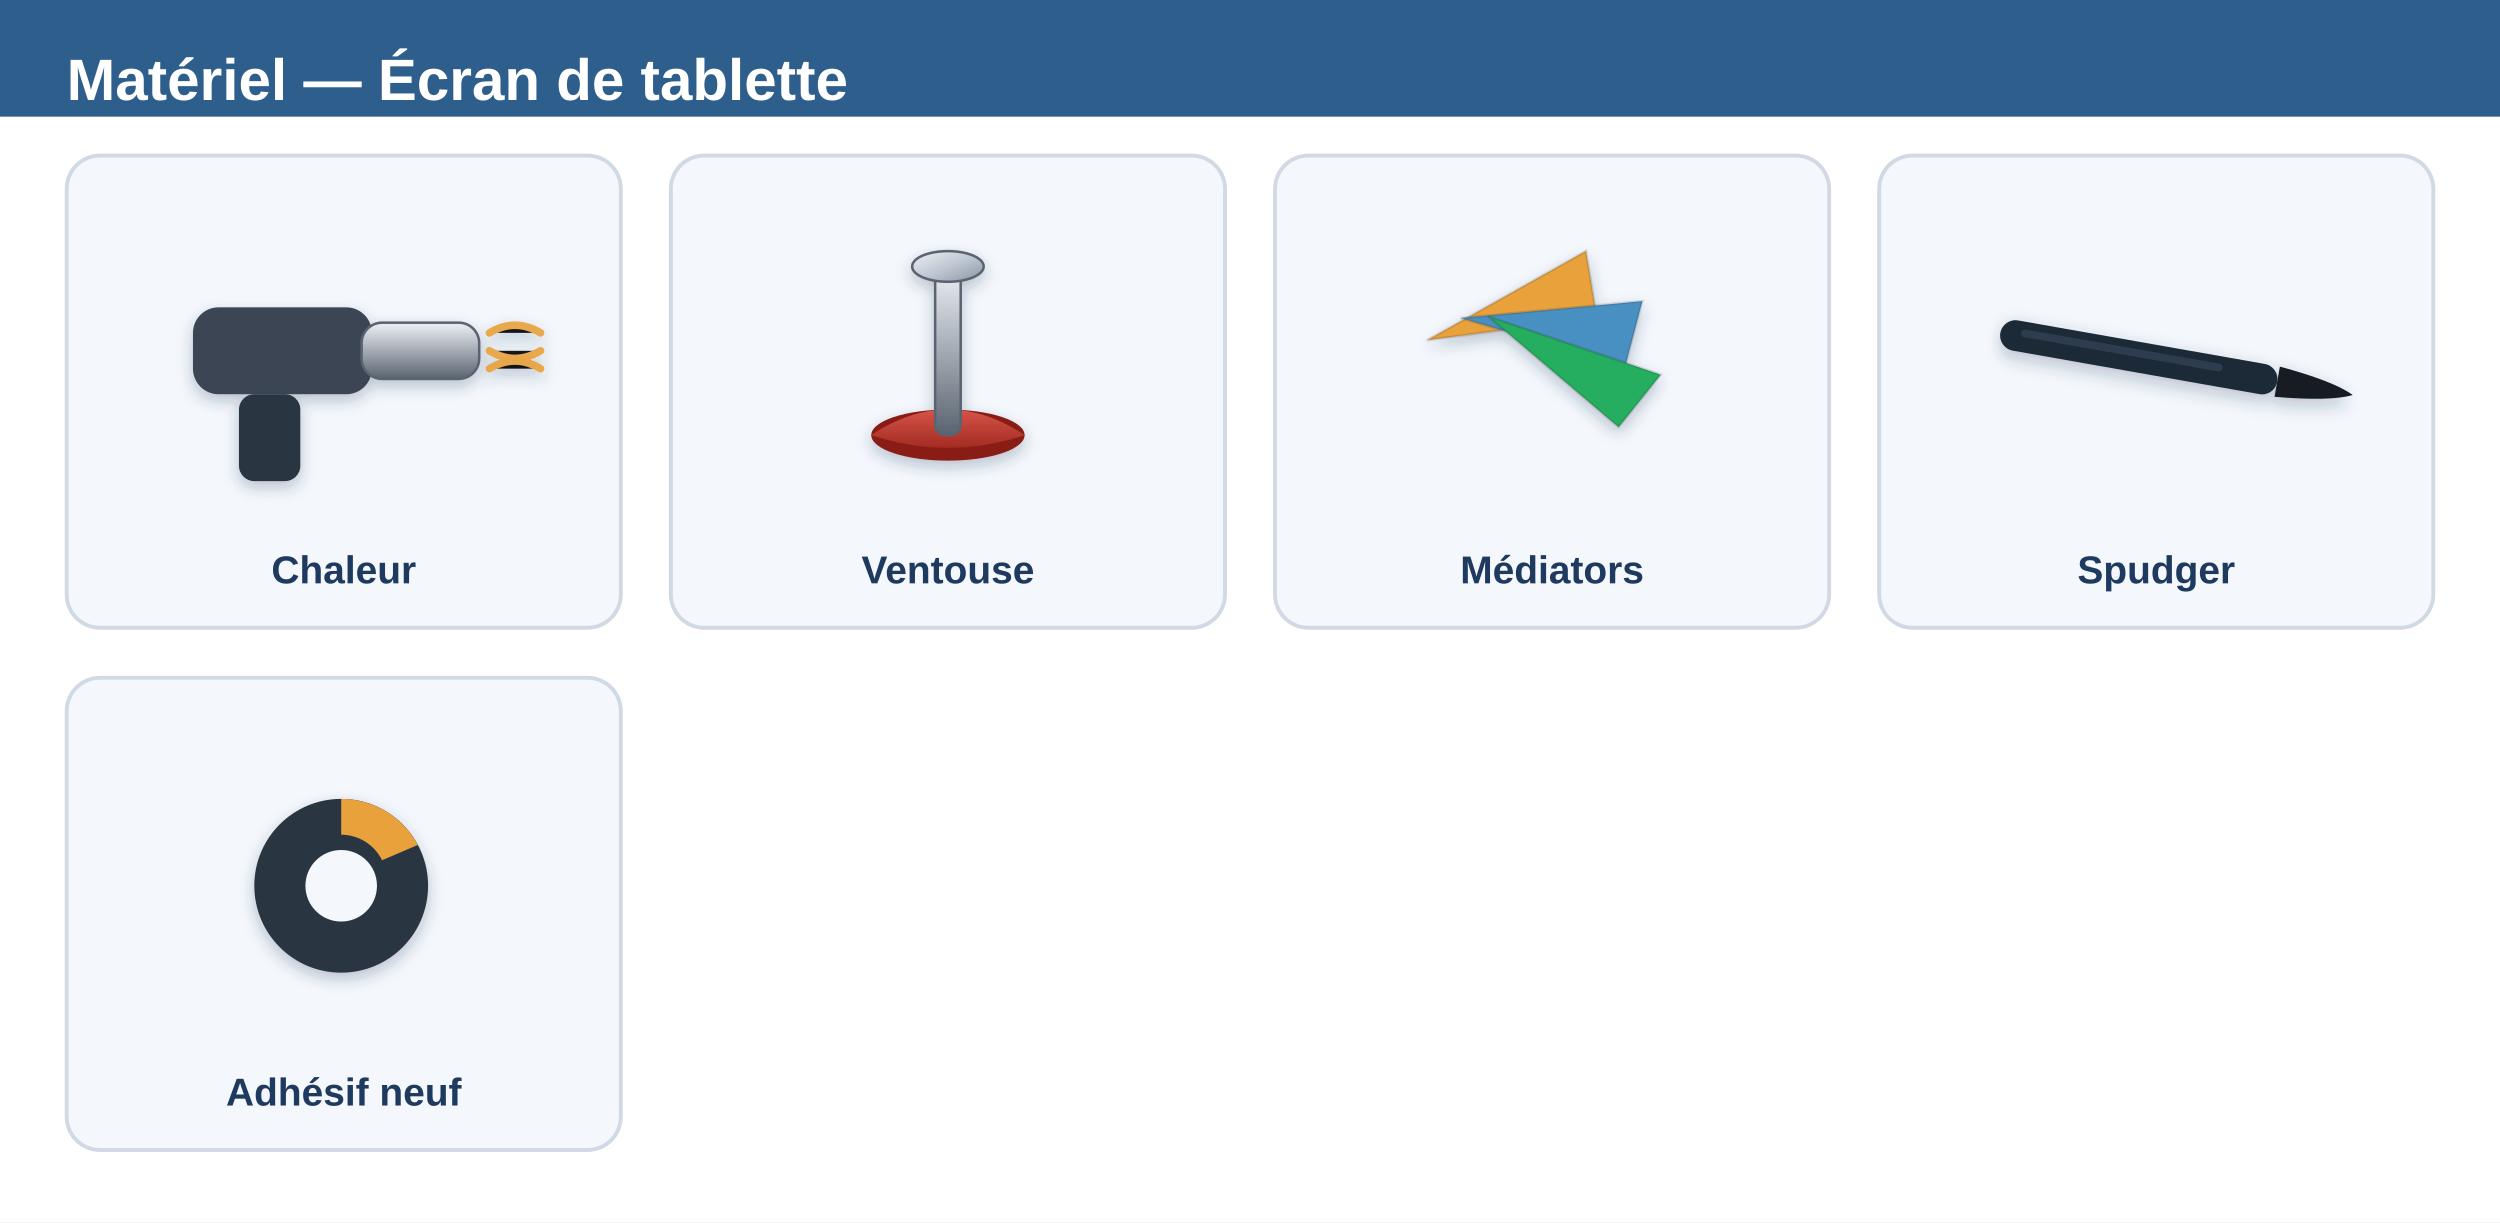
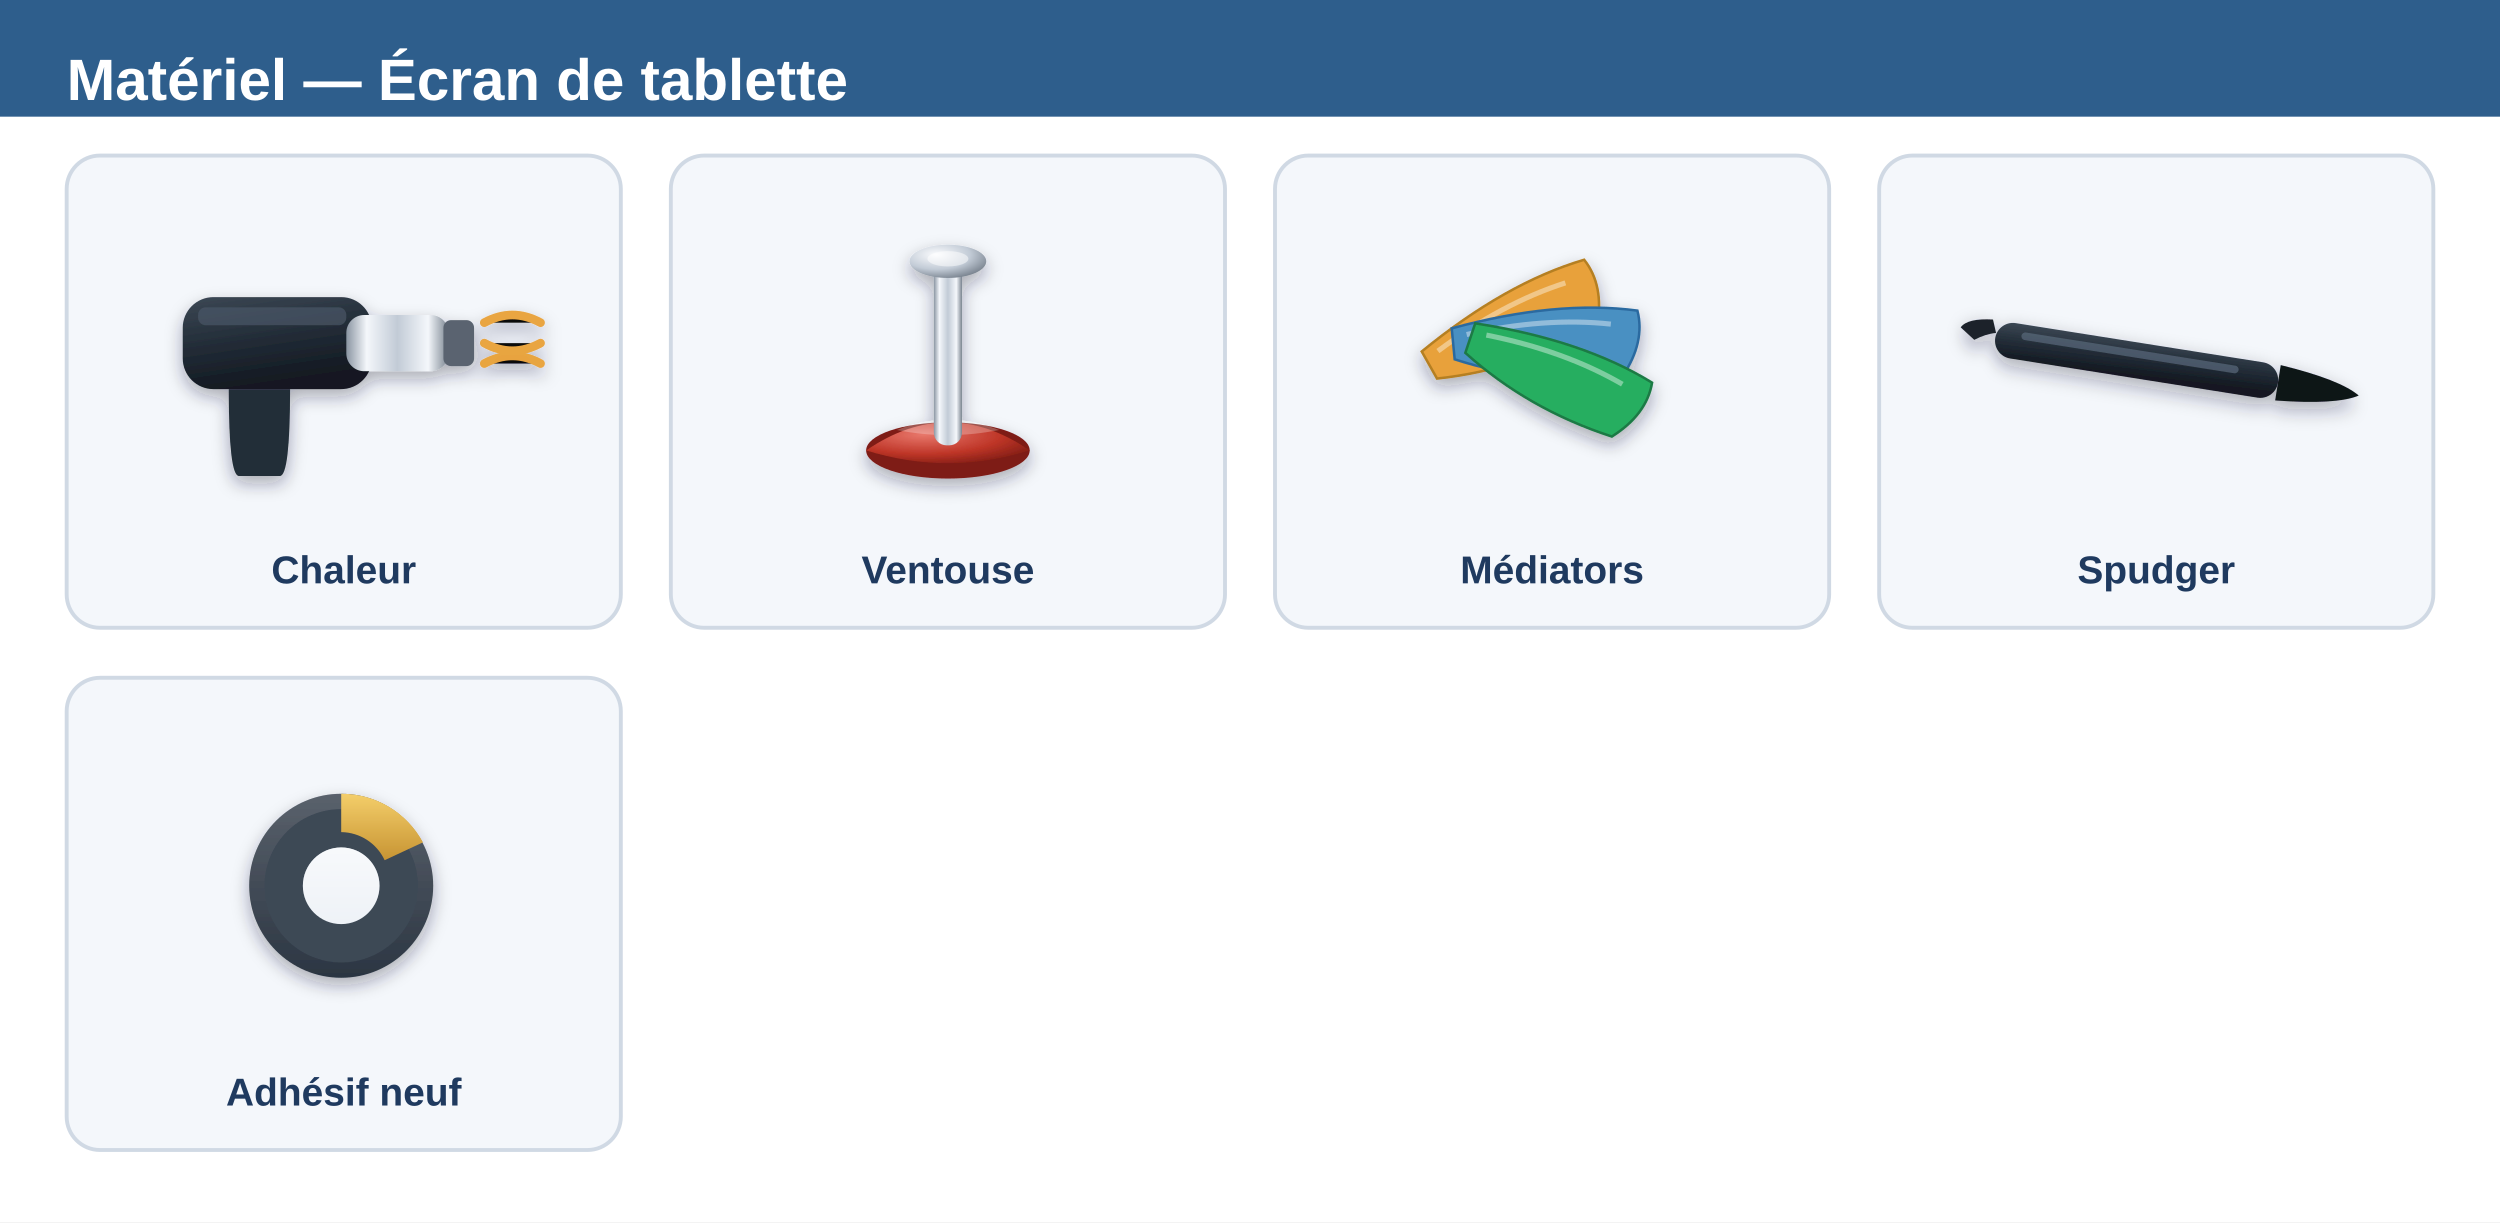
<svg xmlns="http://www.w3.org/2000/svg" viewBox="0 0 900 440" width="900" height="440" font-family="Helvetica Neue, Arial, sans-serif">
  <defs>
-     <linearGradient id="mtl" x1="0" y1="0" x2="1" y2="1">
-       <stop offset="0" stop-color="#EDF1F6" />
-       <stop offset="0.5" stop-color="#BFC8D3" />
-       <stop offset="1" stop-color="#8A95A2" />
+     <linearGradient id="mtl" x1="0" y1="0" x2="0.3" y2="1">
+       <stop offset="0" stop-color="#FBFCFE" />
+       <stop offset="0.35" stop-color="#D4DBE3" />
+       <stop offset="0.62" stop-color="#AEB8C4" />
+       <stop offset="1" stop-color="#79838F" />
    </linearGradient>
-     <linearGradient id="mtlV" x1="0" y1="0" x2="0" y2="1">
-       <stop offset="0" stop-color="#EDF1F6" />
-       <stop offset="1" stop-color="#5A6470" />
+     <linearGradient id="mtlV" x1="0" y1="0" x2="1" y2="0">
+       <stop offset="0" stop-color="#8A95A2" />
+       <stop offset="0.2" stop-color="#F4F7FB" />
+       <stop offset="0.5" stop-color="#C2CBD6" />
+       <stop offset="0.8" stop-color="#F4F7FB" />
+       <stop offset="1" stop-color="#79838F" />
    </linearGradient>
-     <linearGradient id="red" x1="0" y1="0" x2="0" y2="1">
-       <stop offset="0" stop-color="#D65449" />
-       <stop offset="1" stop-color="#A32B21" />
+     <radialGradient id="mtlR" cx="0.35" cy="0.3" r="0.8">
+       <stop offset="0" stop-color="#FBFCFE" />
+       <stop offset="0.55" stop-color="#C2CBD6" />
+       <stop offset="1" stop-color="#6E7884" />
+     </radialGradient>
+     <linearGradient id="red" x1="0" y1="0" x2="0.4" y2="1">
+       <stop offset="0" stop-color="#E8776B" />
+       <stop offset="0.4" stop-color="#C0392B" />
+       <stop offset="1" stop-color="#8E2018" />
    </linearGradient>
-     <linearGradient id="blu" x1="0" y1="0" x2="0" y2="1">
-       <stop offset="0" stop-color="#5E9BD1" />
-       <stop offset="1" stop-color="#2C6AA0" />
+     <radialGradient id="redR" cx="0.35" cy="0.3" r="0.8">
+       <stop offset="0" stop-color="#E8776B" />
+       <stop offset="0.6" stop-color="#BE3527" />
+       <stop offset="1" stop-color="#7E1c14" />
+     </radialGradient>
+     <linearGradient id="blu" x1="0" y1="0" x2="0.4" y2="1">
+       <stop offset="0" stop-color="#7FB6E4" />
+       <stop offset="0.45" stop-color="#3E86C4" />
+       <stop offset="1" stop-color="#245586" />
    </linearGradient>
-     <filter id="ds" x="-30%" y="-30%" width="160%" height="160%">
-       <feDropShadow dx="0" dy="2.5" stdDeviation="3" flood-color="#1F3A5F" flood-opacity="0.28" />
+     <linearGradient id="blk" x1="0" y1="0" x2="0.3" y2="1">
+       <stop offset="0" stop-color="#3c4855" />
+       <stop offset="0.5" stop-color="#232d38" />
+       <stop offset="1" stop-color="#121820" />
+     </linearGradient>
+     <linearGradient id="gold" x1="0" y1="0" x2="0" y2="1">
+       <stop offset="0" stop-color="#F4CE6A" />
+       <stop offset="1" stop-color="#C79433" />
+     </linearGradient>
+     <radialGradient id="glass" cx="0.35" cy="0.28" r="0.9">
+       <stop offset="0" stop-color="#EAF3FB" />
+       <stop offset="0.5" stop-color="#B9D3E8" stop-opacity="0.85" />
+       <stop offset="1" stop-color="#7FA6C4" stop-opacity="0.9" />
+     </radialGradient>
+     <linearGradient id="hl" x1="0" y1="0" x2="0" y2="1">
+       <stop offset="0" stop-color="#ffffff" stop-opacity="0.55" />
+       <stop offset="1" stop-color="#ffffff" stop-opacity="0" />
+     </linearGradient>
+     <filter id="ds" x="-40%" y="-40%" width="180%" height="180%">
+       <feDropShadow dx="0" dy="3" stdDeviation="3.4" flood-color="#16233a" flood-opacity="0.34" />
    </filter>
  </defs>
  <rect x="0" y="0" width="900" height="440" fill="#FFFFFF" />
  <rect x="0" y="0" width="900" height="42" fill="#2E5E8C" />
  <text x="24" y="36" font-size="21" font-weight="800" fill="#fff">Matériel — Écran de tablette</text>
  <rect x="24" y="56" width="199.5" height="170" rx="12" fill="#F4F7FB" stroke="#D0D9E4" stroke-width="1.4" />
  <g transform="translate(54.75 72) scale(0.92)">
-     <g filter="url(#ds)" transform="translate(16 22)">
-       <rect x="0" y="20" width="70" height="34" rx="10" fill="#3a4552" />
-       <rect x="66" y="26" width="46" height="22" rx="8" fill="url(#mtlV)" stroke="#5A6470" />
-       <rect x="18" y="54" width="24" height="34" rx="6" fill="#2b3542" />
-       <g stroke="#E8A13A" stroke-width="3" stroke-linecap="round" opacity="0.9">
-         <path d="M116 30 q10 -6 20 0" />
-         <path d="M116 37 q10 6 20 0" />
-         <path d="M116 44 q10 -6 20 0" />
+     <g filter="url(#ds)" transform="translate(12 18)">
+       <rect x="0" y="20" width="74" height="36" rx="12" fill="url(#blk)" />
+       <rect x="6" y="24" width="58" height="7" rx="3" fill="#4a5766" opacity="0.7" />
+       <path d="M18 56 q0 34 4 34 h16 q4 0 4 -34 z" fill="#232d38" />
+       <rect x="64" y="27" width="40" height="22" rx="7" fill="url(#mtlV)" />
+       <rect x="102" y="29" width="12" height="18" rx="3" fill="#5A6470" />
+       <g stroke="#E8A13A" stroke-width="3.4" stroke-linecap="round" opacity="0.95">
+         <path d="M118 30 q11 -6 22 0" />
+         <path d="M118 38 q11 6 22 0" />
+         <path d="M118 46 q11 -6 22 0" />
      </g>
    </g>
  </g>
  <text x="123.75" y="210" font-size="14" font-weight="700" fill="#1F3A5F" text-anchor="middle">Chaleur</text>
  <rect x="241.5" y="56" width="199.5" height="170" rx="12" fill="#F4F7FB" stroke="#D0D9E4" stroke-width="1.4" />
  <g transform="translate(272.25 72) scale(0.92)">
-     <g filter="url(#ds)" transform="translate(75 66)">
-       <ellipse cx="0" cy="26" rx="30" ry="10" fill="#8a1f18" />
-       <path d="M-30 26 Q0 6 30 26 Q0 36 -30 26 Z" fill="url(#red)" />
-       <rect x="-5" y="-40" width="10" height="66" rx="4" fill="url(#mtlV)" stroke="#5A6470" />
-       <ellipse cx="0" cy="-40" rx="14" ry="6" fill="url(#mtl)" stroke="#5A6470" />
+     <g filter="url(#ds)" transform="translate(75 68)">
+       <ellipse cx="0" cy="30" rx="32" ry="11" fill="#7E1c14" />
+       <path d="M-32 30 Q0 8 32 30 Q0 40 -32 30 Z" fill="url(#redR)" />
+       <path d="M-20 22 Q0 14 20 22 Q0 26 -20 22 Z" fill="#ffffff" opacity="0.25" />
+       <rect x="-5.5" y="-44" width="11" height="72" rx="5" fill="url(#mtlV)" />
+       <ellipse cx="0" cy="-44" rx="15" ry="6.5" fill="url(#mtlR)" />
+       <ellipse cx="0" cy="-45" rx="8" ry="3" fill="#ffffff" opacity="0.5" />
    </g>
  </g>
  <text x="341.25" y="210" font-size="14" font-weight="700" fill="#1F3A5F" text-anchor="middle">Ventouse</text>
  <rect x="459" y="56" width="199.5" height="170" rx="12" fill="#F4F7FB" stroke="#D0D9E4" stroke-width="1.4" />
  <g transform="translate(489.75 72) scale(0.92)">
    <g filter="url(#ds)">
-       <path d="M30 40 l70 -14 l-4 26 z" fill="#E8A13A" stroke="#00000022" transform="rotate(-18 75 60)" />
-       <path d="M38 50 l70 -14 l-4 26 z" fill="#4A90C2" stroke="#00000022" transform="rotate(6 75 60)" />
-       <path d="M46 60 l70 -14 l-4 26 z" fill="#27AE60" stroke="#00000022" transform="rotate(30 75 60)" />
+       <g transform="rotate(-20 75 62)">
+         <path d="M28 42 q40 -14 72 -12 q4 12 -4 26 q-34 6 -66 -2 z" fill="#E8A13A" stroke="#b57f22" stroke-width="1" />
+         <path d="M34 44 q30 -9 56 -8" stroke="#ffffff" stroke-width="2" opacity="0.4" fill="none" />
+       </g>
+       <g transform="rotate(4 75 62)">
+         <path d="M35 53 q40 -14 72 -12 q4 12 -4 26 q-34 6 -66 -2 z" fill="#4A90C2" stroke="#2c6aa0" stroke-width="1" />
+         <path d="M41 55 q30 -9 56 -8" stroke="#ffffff" stroke-width="2" opacity="0.4" fill="none" />
+       </g>
+       <g transform="rotate(28 75 62)">
+         <path d="M42 64 q40 -14 72 -12 q4 12 -4 26 q-34 6 -66 -2 z" fill="#27AE60" stroke="#1c7a44" stroke-width="1" />
+         <path d="M48 66 q30 -9 56 -8" stroke="#ffffff" stroke-width="2" opacity="0.4" fill="none" />
+       </g>
    </g>
  </g>
  <text x="558.75" y="210" font-size="14" font-weight="700" fill="#1F3A5F" text-anchor="middle">Médiators</text>
  <rect x="676.5" y="56" width="199.5" height="170" rx="12" fill="#F4F7FB" stroke="#D0D9E4" stroke-width="1.4" />
  <g transform="translate(707.25 72) scale(0.92)">
-     <g filter="url(#ds)" transform="translate(14 52) rotate(10)">
-       <rect x="0" y="-6" width="110" height="12" rx="6" fill="#1e2a38" />
-       <path d="M110 -6 q22 2 30 6 q-8 4 -30 6 Z" fill="#141b24" />
-       <rect x="8" y="-3" width="80" height="3" rx="1.5" fill="#3a4a5c" opacity="0.6" />
+     <g filter="url(#ds)" transform="translate(12 54) rotate(9)">
+       <rect x="0" y="-7" width="112" height="14" rx="7" fill="url(#blk)" />
+       <path d="M112 -7 q24 2 32 7 q-8 5 -32 7 z" fill="#0d1219" />
+       <path d="M-2 -7 q-10 1 -12 5 l6 4 q4 -3 8 -4 z" fill="#1a222c" />
+       <rect x="10" y="-4" width="86" height="3" rx="1.5" fill="#5a6a7c" opacity="0.7" />
    </g>
  </g>
  <text x="776.25" y="210" font-size="14" font-weight="700" fill="#1F3A5F" text-anchor="middle">Spudger</text>
  <rect x="24" y="244" width="199.5" height="170" rx="12" fill="#F4F7FB" stroke="#D0D9E4" stroke-width="1.4" />
  <g transform="translate(54.75 260) scale(0.92)">
-     <g filter="url(#ds)" transform="translate(34 24)">
-       <circle cx="40" cy="40" r="34" fill="#2b3542" />
-       <circle cx="40" cy="40" r="14" fill="#f4f7fb" />
-       <path d="M40 6 a34 34 0 0 1 30 18 l-14 6 a18 18 0 0 0 -16 -10 z" fill="#E8A13A" />
+     <g filter="url(#ds)" transform="translate(32 22)">
+       <circle cx="42" cy="42" r="36" fill="#2b3542" />
+       <circle cx="42" cy="42" r="36" fill="url(#hl)" opacity="0.4" />
+       <circle cx="42" cy="42" r="30" fill="#3c4855" />
+       <circle cx="42" cy="42" r="15" fill="#eef2f7" />
+       <circle cx="42" cy="42" r="15" fill="url(#hl)" />
+       <path d="M42 6 a36 36 0 0 1 32 19 l-15 7 a19 19 0 0 0 -17 -11 z" fill="url(#gold)" />
    </g>
  </g>
  <text x="123.75" y="398" font-size="14" font-weight="700" fill="#1F3A5F" text-anchor="middle">Adhésif neuf</text>
</svg>
